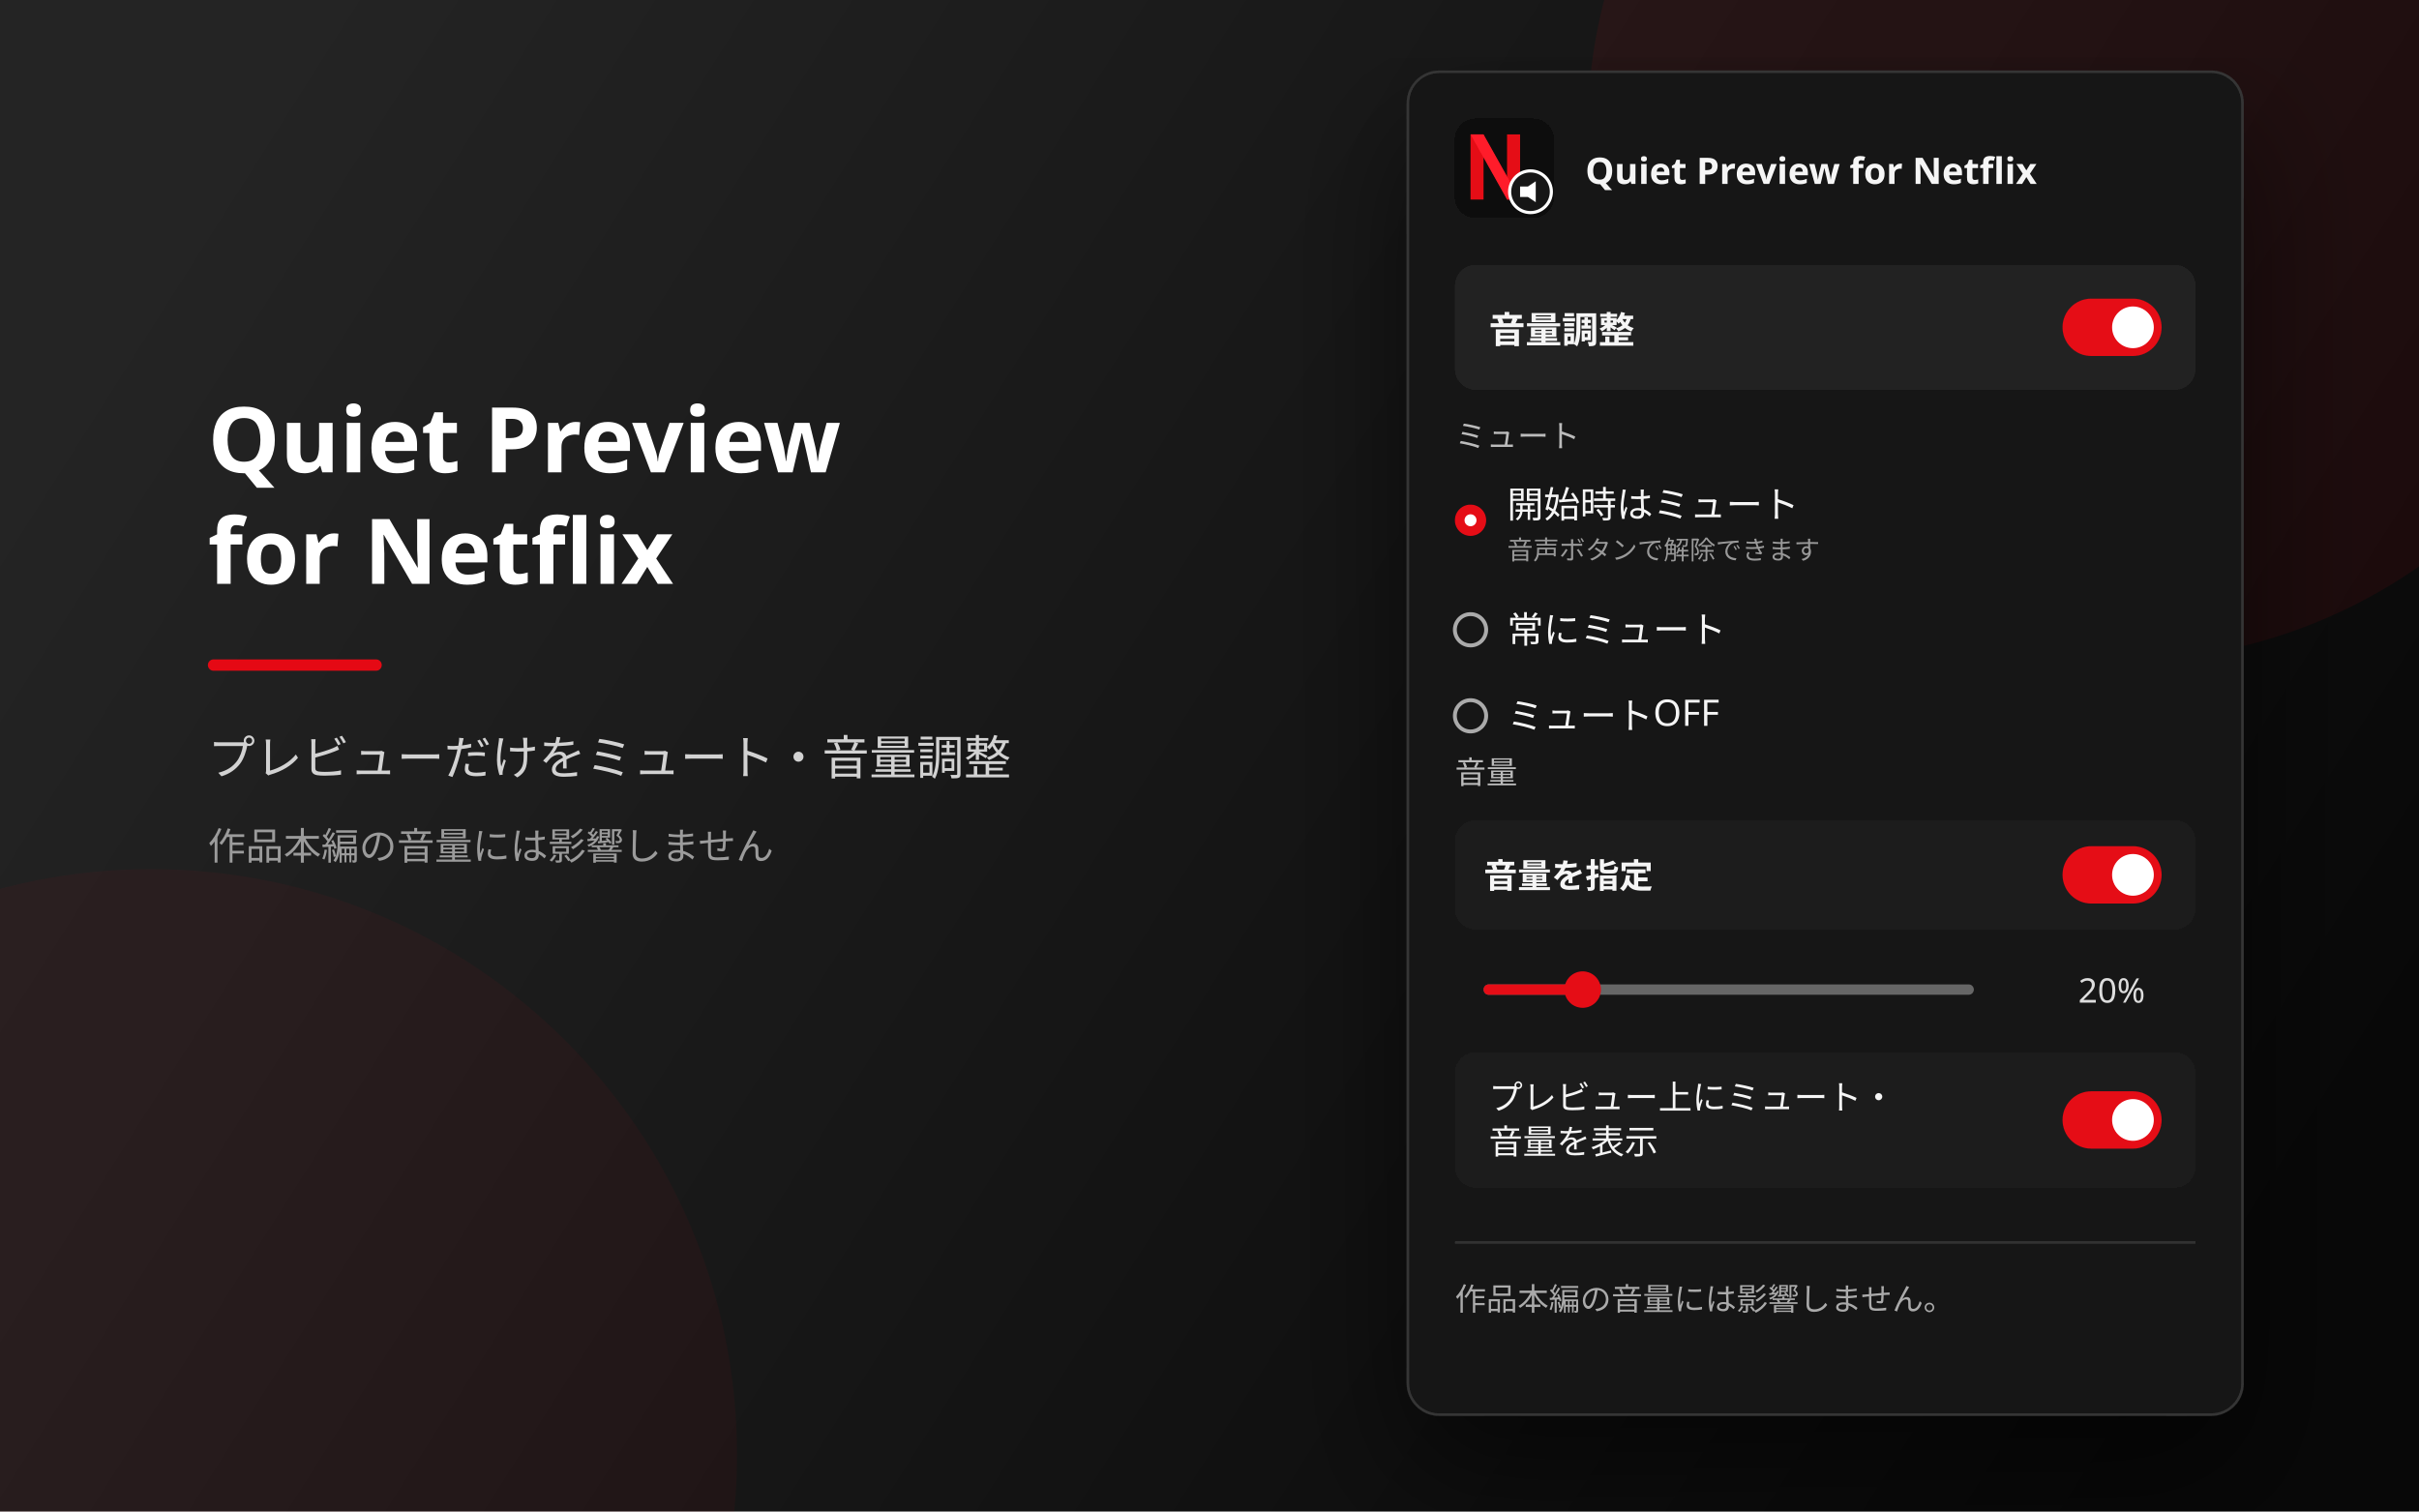
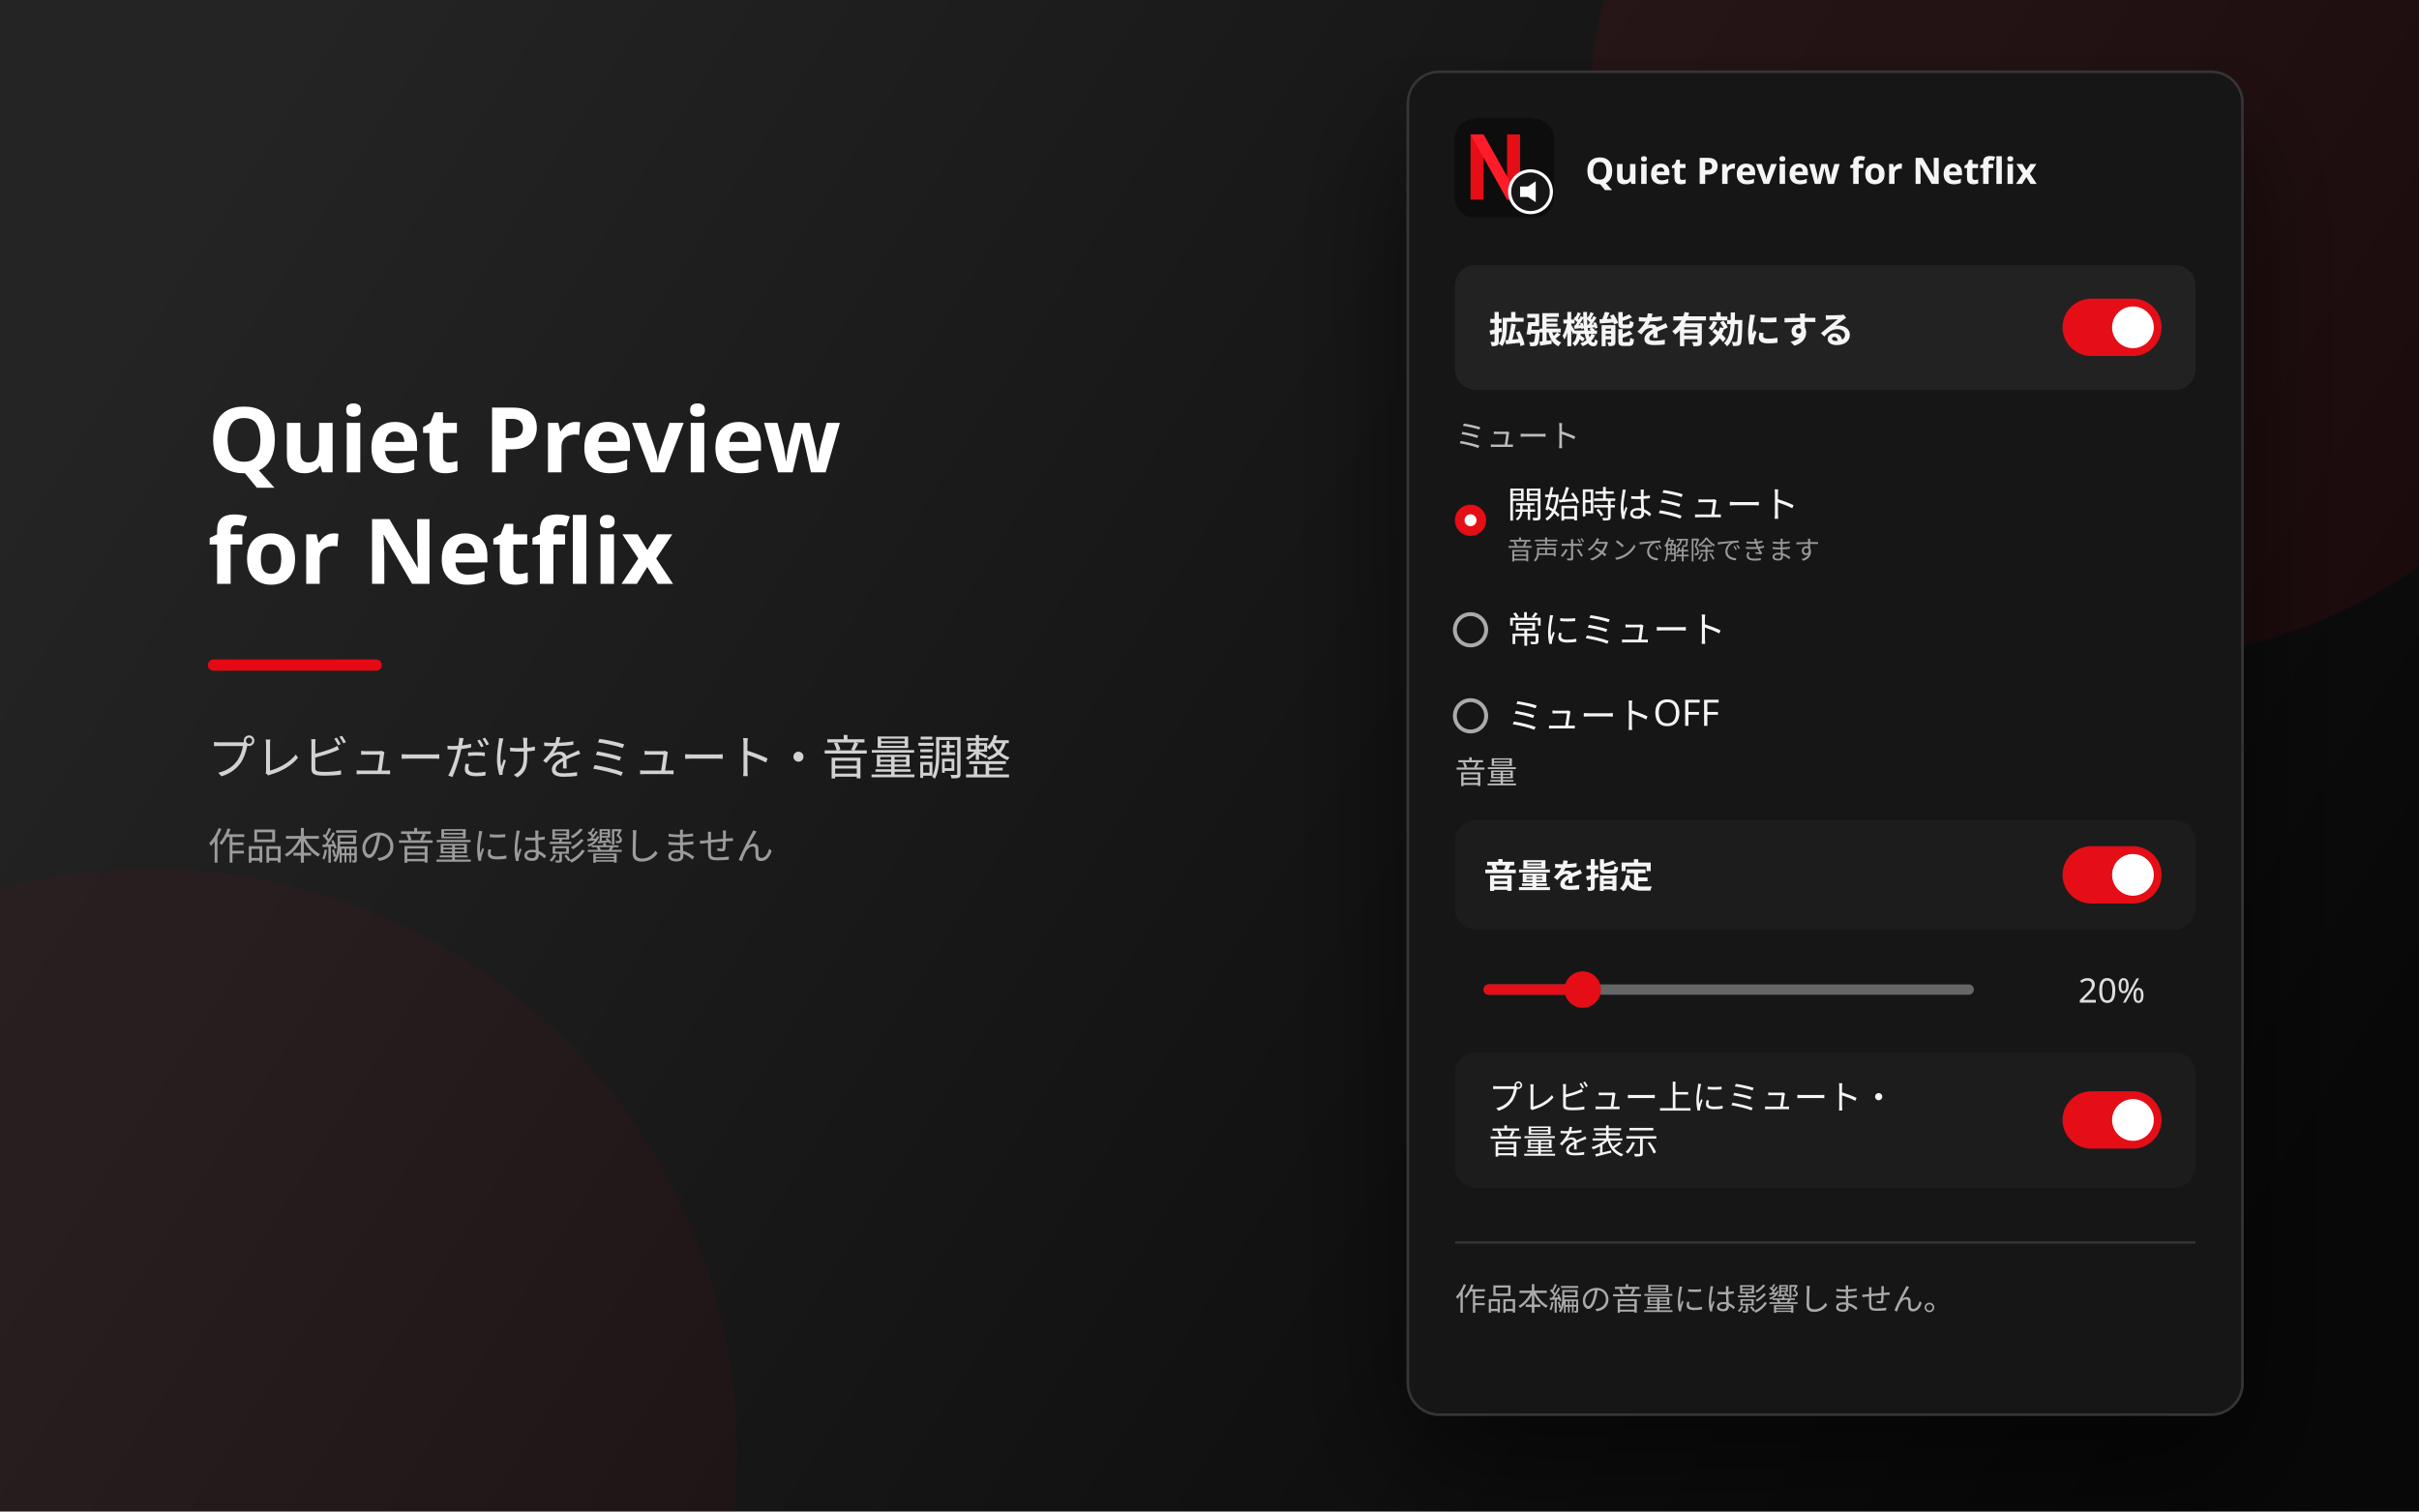
<svg xmlns="http://www.w3.org/2000/svg" width="1280" height="800" viewBox="0 0 1280 800">
  <defs>
    <linearGradient id="background" x1="120" y1="70" x2="1160" y2="730" gradientUnits="userSpaceOnUse">
      <stop stop-color="#242424" />
      <stop offset="1" stop-color="#080808" />
    </linearGradient>
    <linearGradient id="redGlow" x1="0" y1="0" x2="1" y2="1">
      <stop stop-color="#ff2934" />
      <stop offset="1" stop-color="#a80810" />
    </linearGradient>
    <filter id="shadow" x="-30%" y="-30%" width="160%" height="160%">
      <feDropShadow dx="0" dy="22" stdDeviation="24" flood-color="#000" flood-opacity=".55" />
    </filter>
  </defs>
  <rect width="1280" height="800" fill="url(#background)" />
  <circle cx="1120" cy="70" r="280" fill="#e50914" opacity=".08" />
  <circle cx="80" cy="770" r="310" fill="#e50914" opacity=".05" />
  <g font-family="Yu Gothic, Meiryo, sans-serif">
    <text x="110" y="250" fill="#fff" font-size="48" font-weight="700">Quiet Preview</text>
    <text x="110" y="309" fill="#fff" font-size="48" font-weight="700">for Netflix</text>
    <rect x="110" y="349" width="92" height="6" rx="3" fill="#e50914" />
    <text x="110" y="410" fill="#d2d2d2" font-size="25">プレビューだけをミュート・音量調整</text>
    <text x="110" y="455" fill="#9b9b9b" font-size="20">作品本編の音量には影響しません</text>
  </g>
  <g transform="translate(745 38) scale(1.38)" filter="url(#shadow)">
    <rect width="320" height="515" rx="12" fill="#141414" stroke="#363636" />
    <g transform="translate(18 18)" font-family="Yu Gothic, Meiryo, sans-serif">
      <g>
        <rect width="38" height="38" rx="8" fill="#080808" />
        <path d="M6 6h5v25H6zM20 6h5v25H20z" fill="#e50914" />
        <path d="M6 6h5l14 25h-5z" fill="#ff1f2b" />
        <circle cx="29" cy="28" r="8" fill="#181818" stroke="#fff" stroke-width="1.2" />
        <path d="M25 26v4h3l3 2v-8l-3 2h-3Z" fill="#fff" />
        <text x="50" y="25" fill="#f5f5f5" font-size="14" font-weight="700">Quiet Preview for Netflix</text>
      </g>
      <g transform="translate(0 56)">
        <rect width="284" height="48" rx="8" fill="#242424" />
-         <text x="13" y="30" fill="#f5f5f5" font-size="14" font-weight="600">音量調整</text>
+         <text x="13" y="30" fill="#f5f5f5" font-size="14" font-weight="600">拡張機能を有効にする</text>
        <rect x="233" y="13" width="38" height="22" rx="11" fill="#e50914" />
        <circle cx="260" cy="24" r="8" fill="#fff" />
      </g>
      <g transform="translate(0 126)">
        <text x="0" y="0" fill="#bbb" font-size="12">ミュート</text>
        <circle cx="6" cy="28" r="6" fill="#e50914" />
        <circle cx="6" cy="28" r="2.3" fill="#fff" />
        <text x="20" y="27" fill="#f5f5f5" font-size="14">開始時はミュート</text>
        <text x="20" y="43" fill="#999" font-size="10">音声ボタンで解除できます</text>
        <circle cx="6" cy="70" r="6" fill="none" stroke="#aaa" stroke-width="1.5" />
        <text x="20" y="75" fill="#f5f5f5" font-size="14">常にミュート</text>
        <circle cx="6" cy="103" r="6" fill="none" stroke="#aaa" stroke-width="1.5" />
        <text x="20" y="108" fill="#f5f5f5" font-size="14">ミュートOFF</text>
      </g>
      <g transform="translate(0 255)">
        <text x="0" y="0" fill="#bbb" font-size="12">音量</text>
        <rect x="0" y="14" width="284" height="42" rx="8" fill="#1e1e1e" />
        <text x="11" y="40" fill="#f5f5f5" font-size="13" font-weight="600">音量を指定</text>
        <rect x="233" y="24" width="38" height="22" rx="11" fill="#e50914" />
        <circle cx="260" cy="35" r="8" fill="#fff" />
        <rect x="11" y="77" width="188" height="4" rx="2" fill="#666" />
        <rect x="11" y="77" width="38" height="4" rx="2" fill="#e50914" />
        <circle cx="49" cy="79" r="7" fill="#e50914" />
        <text x="239" y="84" fill="#ddd" font-size="13">20%</text>
      </g>
      <g transform="translate(0 358)">
        <rect width="284" height="52" rx="8" fill="#1e1e1e" />
        <text x="13" y="22" fill="#f5f5f5" font-size="13">プレビュー上にミュート・</text>
        <text x="13" y="39" fill="#f5f5f5" font-size="13">音量を表示</text>
        <rect x="233" y="15" width="38" height="22" rx="11" fill="#e50914" />
        <circle cx="260" cy="26" r="8" fill="#fff" />
      </g>
      <line x1="0" y1="431" x2="284" y2="431" stroke="#333" />
      <text x="0" y="457" fill="#aaa" font-size="12">作品本編の音量には影響しません。</text>
    </g>
  </g>
</svg>
